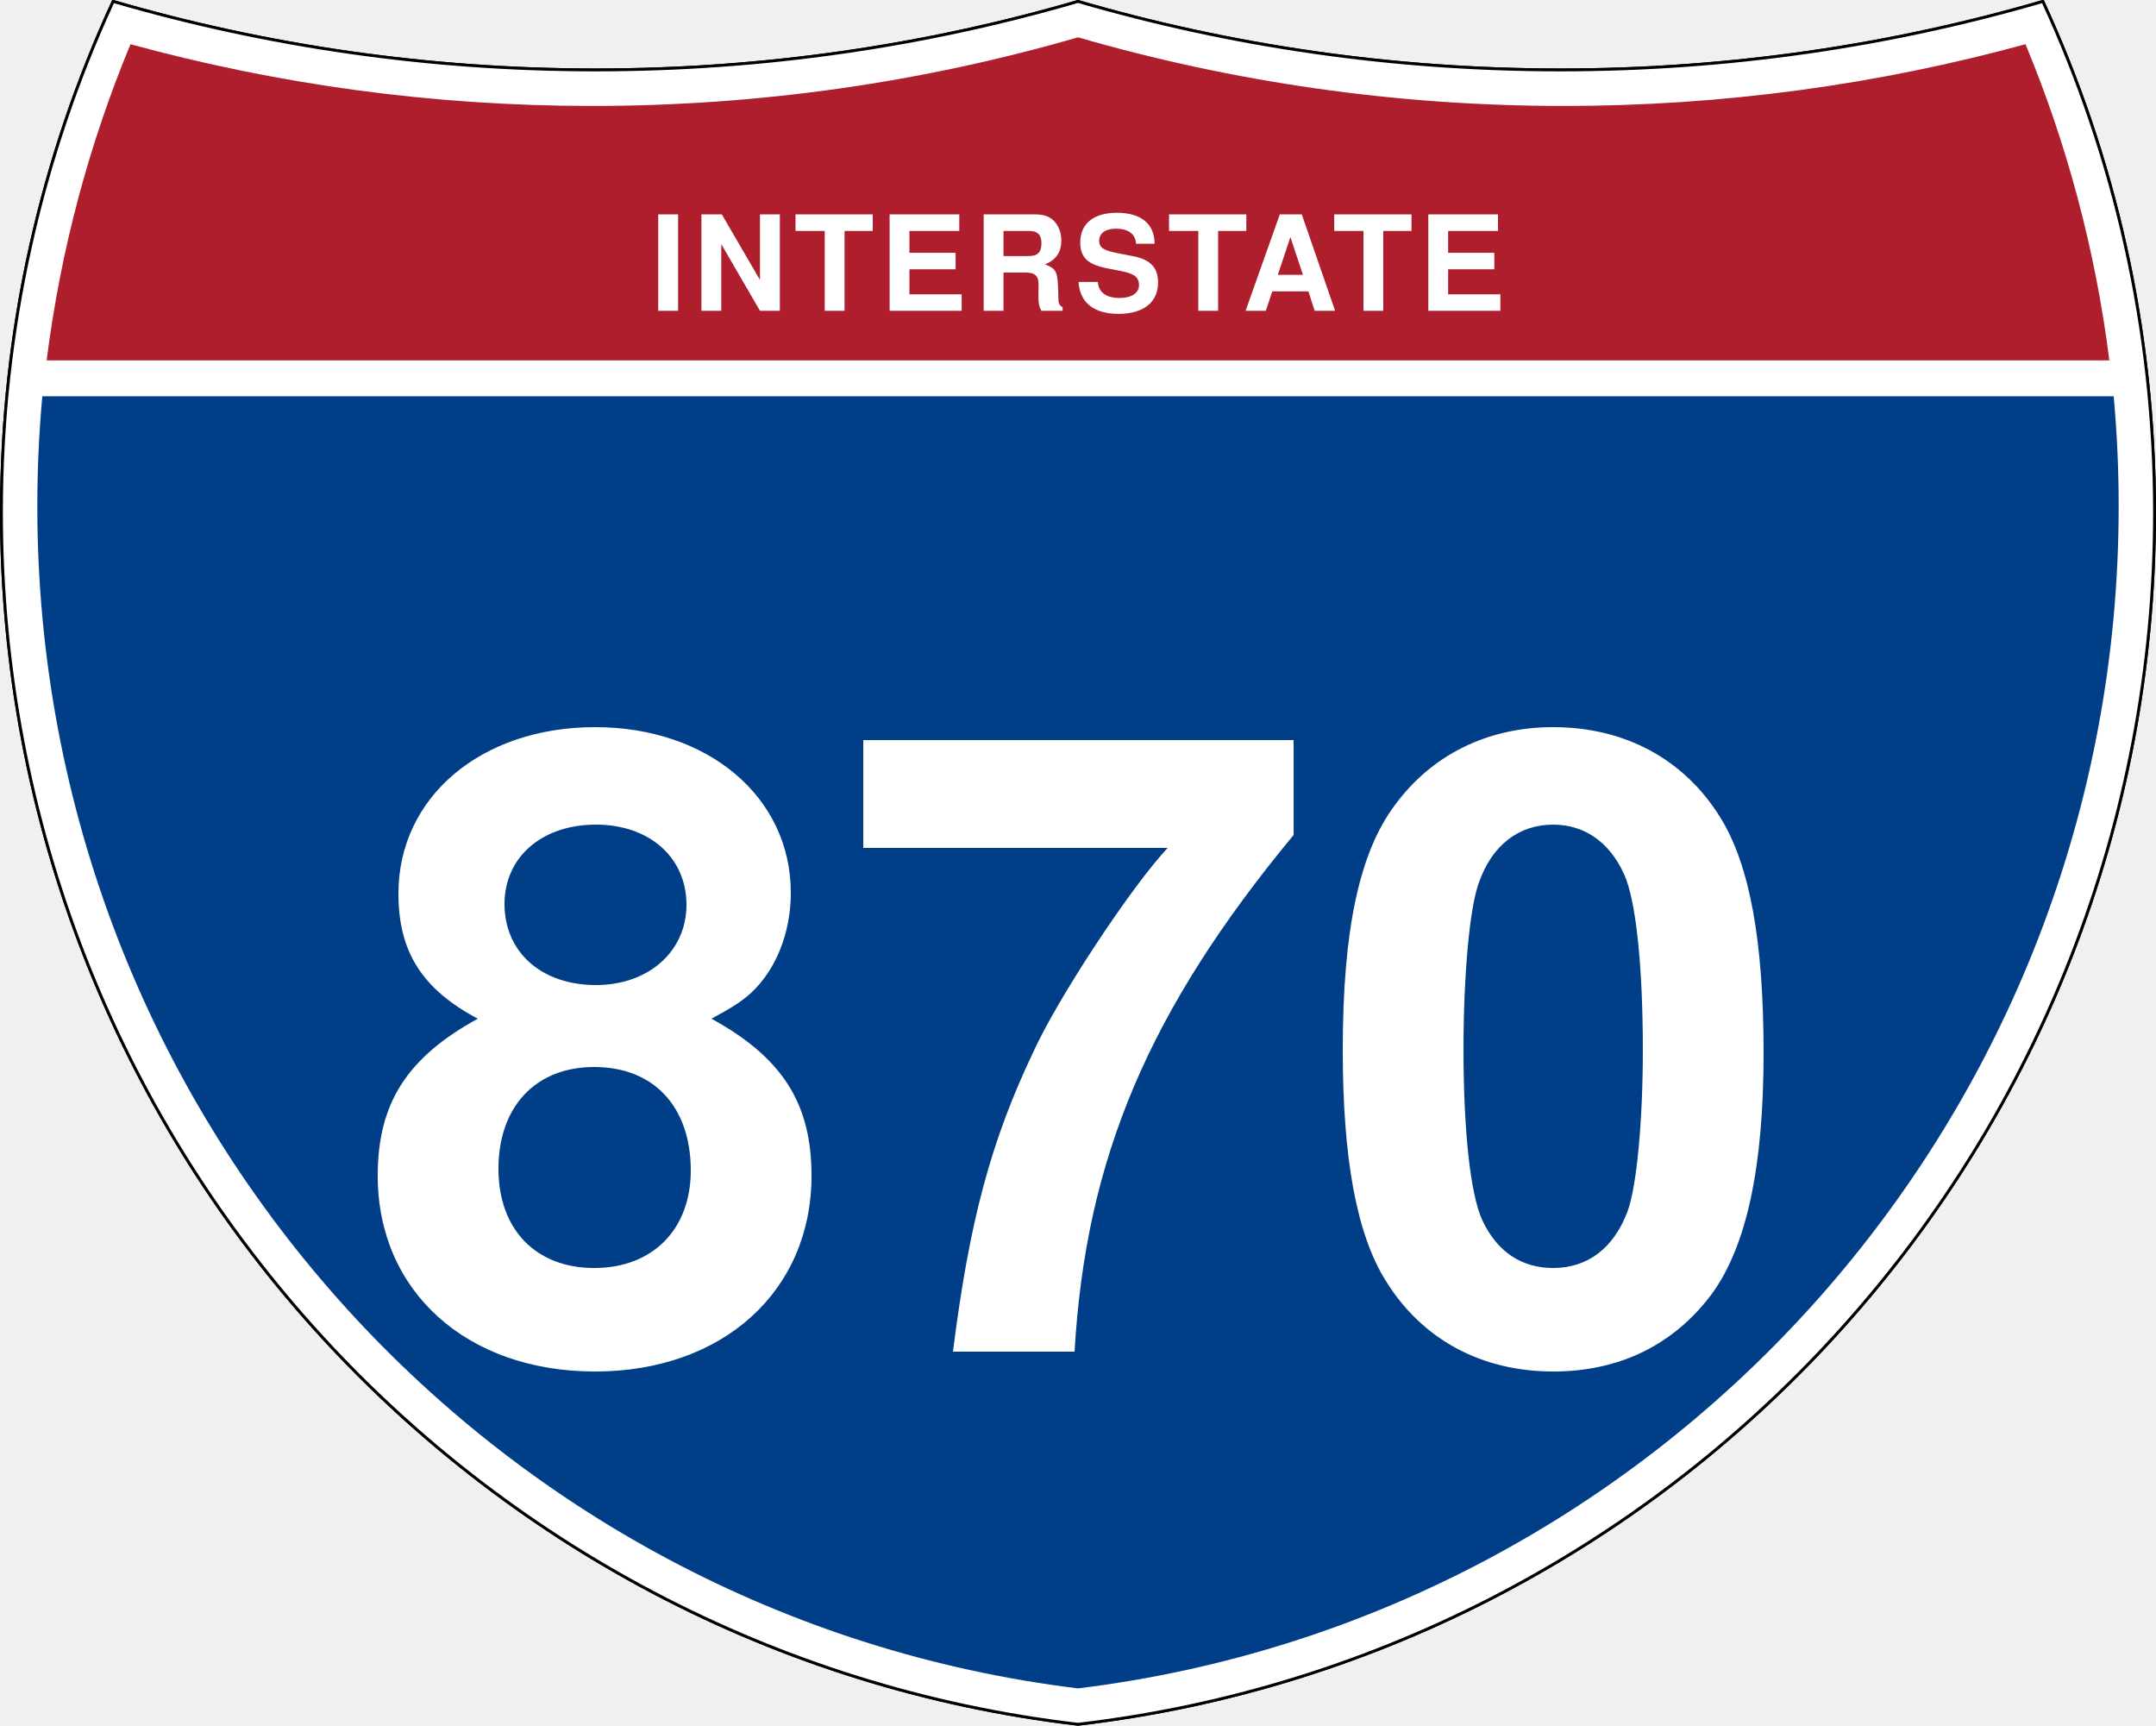
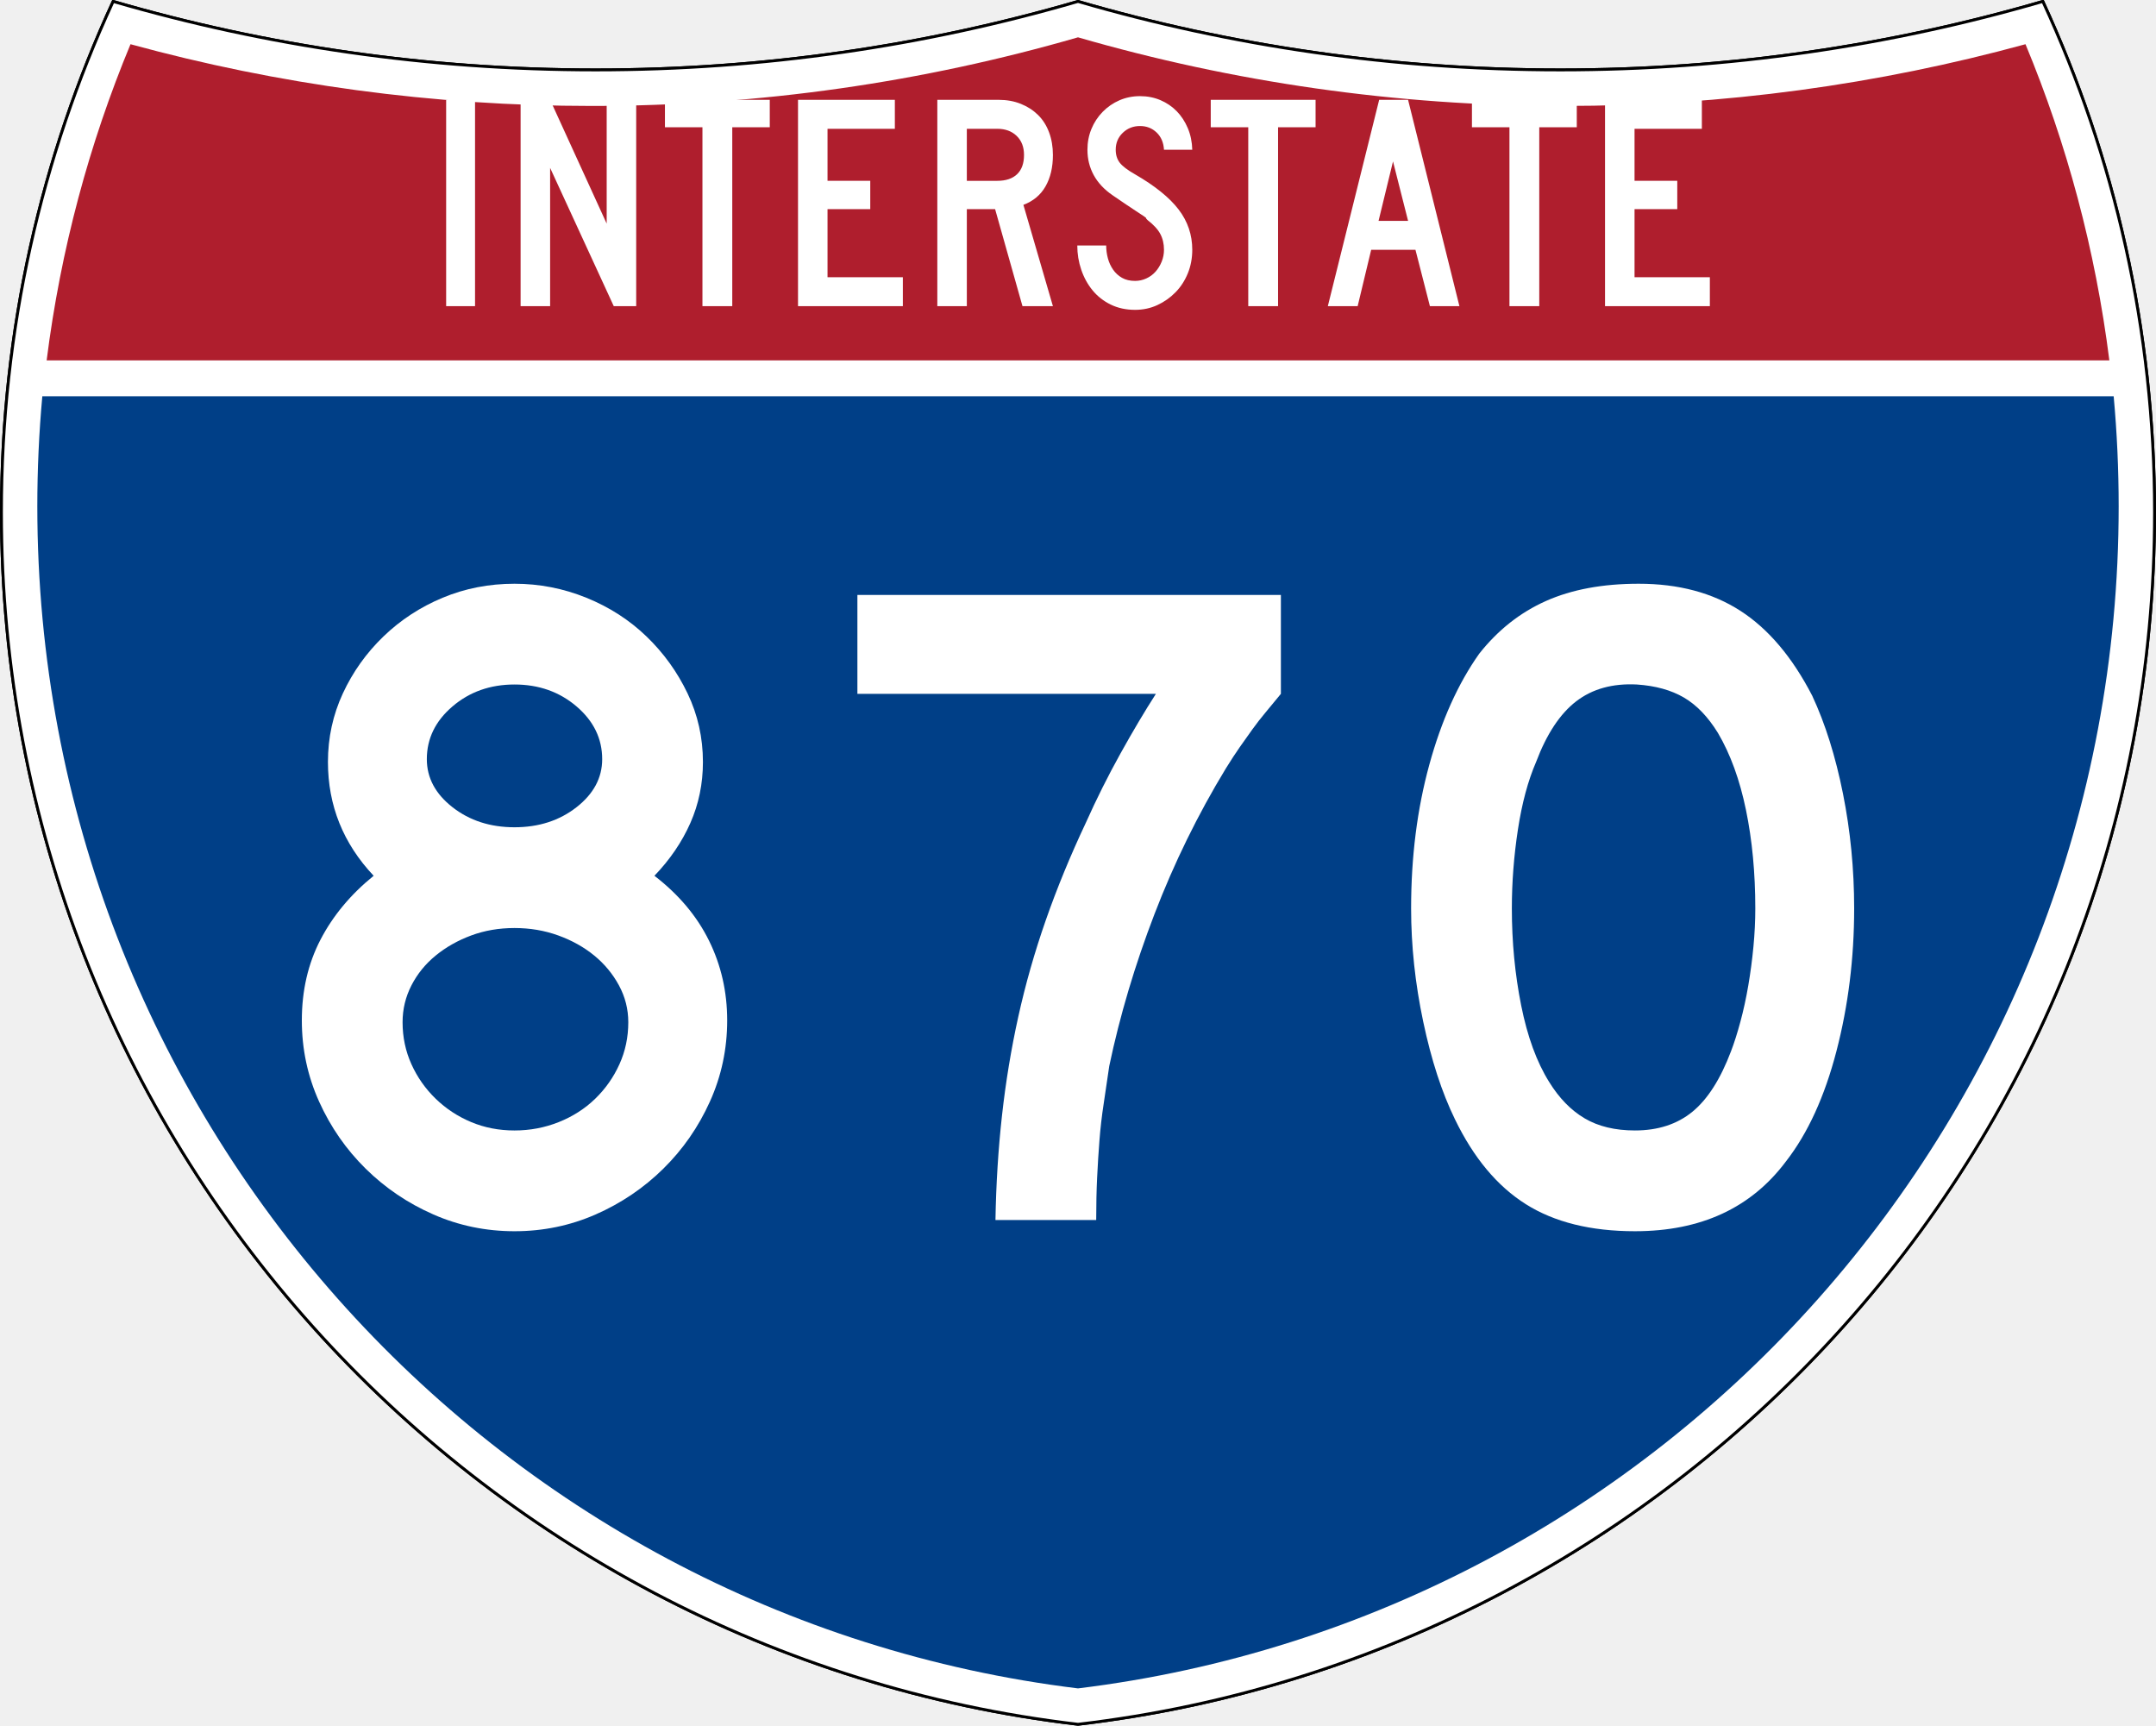
<svg xmlns="http://www.w3.org/2000/svg" width="751" height="601" viewBox="0 0 750 599.999" id="Layer_1" xml:space="preserve">
  <g transform="matrix(0.998668,0,0,0.99867,0.499334,0.398971)" id="g5" style="fill:#ffffff;fill-opacity:1;stroke:#000000;stroke-width:1;stroke-miterlimit:4;stroke-opacity:1;stroke-dasharray:none">
    <path d="M 38.915,0 C 92.236,15.525 148.625,23.85 206.958,23.85 265.291,23.85 321.679,15.525 375,4.883e-4 428.32,15.525 484.709,23.85 543.042,23.85 601.375,23.85 657.764,15.525 711.084,0 736.064,54.121 750,114.388 750,177.909 750,395.718 586.16,575.254 375,599.999 163.839,575.254 0,395.718 0,177.909 0,114.388 13.935,54.121 38.915,0 z" id="path7" style="fill:#ffffff;fill-opacity:1;stroke:#000000;stroke-width:1;stroke-miterlimit:4;stroke-opacity:1;stroke-dasharray:none" />
    <path d="M 38.915,0 C 92.236,15.525 148.625,23.85 206.958,23.85 265.291,23.85 321.679,15.525 375,4.883e-4 428.32,15.525 484.709,23.85 543.042,23.85 601.375,23.85 657.764,15.525 711.084,0 736.064,54.121 750,114.388 750,177.909 750,395.718 586.16,575.254 375,599.999 163.839,575.254 0,395.718 0,177.909 0,114.388 13.935,54.121 38.915,0 z" id="path9" style="fill:#ffffff;fill-opacity:1;stroke:#000000;stroke-width:1;stroke-linecap:round;stroke-linejoin:round;stroke-miterlimit:4;stroke-opacity:1;stroke-dasharray:none" />
  </g>
  <g transform="matrix(1.0056,0,0,1.01014,-2.10137,-3.70189)" id="g11" style="fill:#003f87;fill-opacity:1">
    <path d="m 15,177.909 c 0,-12.782 0.585,-25.427 1.729,-37.91 l 716.542,0 C 734.415,152.482 735,165.127 735,177.909 735,387.423 577.855,560.229 375,584.891 172.145,560.229 15,387.423 15,177.909 z" id="path13" style="fill:#003f87;fill-opacity:1" />
  </g>
  <g transform="matrix(1.00604,0,0,1.02708,-2.2645,-3.1523)" id="g15" style="fill:#af1e2d;fill-opacity:1">
    <path d="m 47.378,17.943 c 50.892,13.635 104.388,20.906 159.582,20.906 58.261,0 114.629,-8.101 168.04,-23.238 53.411,15.137 109.779,23.238 168.04,23.238 55.194,0 108.69,-7.271 159.581,-20.906 14.262,33.625 24.164,69.546 28.996,107.056 l -713.235,0 C 23.215,87.489 33.116,51.567 47.378,17.943 z" id="path17" style="fill:#af1e2d;fill-opacity:1" />
  </g>
-   <text x="375" y="108" text-anchor="middle" font-family="'Arial Narrow','Helvetica Neue Condensed',Helvetica,Arial,sans-serif" font-weight="bold" font-size="46" letter-spacing="2" fill="#ffffff">INTERSTATE</text>
-   <text x="375" y="470" text-anchor="middle" font-family="'Arial Narrow','Helvetica Neue Condensed',Helvetica,Arial,sans-serif" font-weight="bold" font-size="300" fill="#ffffff">870</text>
+   <path fill="#fff" d="M108.869 112.812V50.416h8.741v62.395h-8.741zm50.701 0-19.25-41.814v41.814h-8.928V50.416h8.928l17.11 37.437V50.416h8.928v62.395h-6.789zm35.847-54.105v54.105h-9.019V58.706h-11.346v-8.29h31.712v8.29h-11.346zm19.889 54.105V50.416h29.294v8.756H224.234v15.736h12.927v8.569H224.234v20.582h22.784v8.753h-31.712zm67.899 0-8.278-29.335h-8.554v29.335h-8.928V50.416h18.6c2.418 0 4.634.404 6.649 1.211 2.015.807 3.751 1.925 5.208 3.354 1.457 1.429 2.573 3.183 3.347 5.262.775 2.079 1.162 4.361 1.162 6.845-0 3.725-.744 6.891-2.232 9.499-1.488 2.608-3.72 4.47-6.696 5.586l8.928 30.639h-9.207zm.465-45.724c-0-2.421-.744-4.346-2.232-5.773-1.488-1.428-3.441-2.141-5.859-2.141h-9.207v15.736h9.207c2.603 0 4.603-.667 5.998-2.002 1.395-1.335 2.093-3.274 2.093-5.819zm50.894 28.681c-0 2.546-.449 4.921-1.348 7.125-.899 2.203-2.138 4.112-3.719 5.727-1.581 1.614-3.41 2.903-5.487 3.865-2.077.962-4.325 1.444-6.743 1.444-2.728 0-5.177-.528-7.346-1.583-2.169-1.055-3.998-2.483-5.486-4.283-1.488-1.8-2.635-3.88-3.441-6.24-.806-2.36-1.209-4.812-1.209-7.356h8.741c-0 1.304.17 2.591.511 3.864.341 1.272.867 2.421 1.581 3.446.713 1.025 1.612 1.848 2.698 2.468 1.085.621 2.402.931 3.952.931 1.179 0 2.311-.248 3.396-.745 1.085-.496 2.015-1.179 2.79-2.049.775-.87 1.394-1.879 1.859-3.027.464-1.148.697-2.344.697-3.587-0-1.8-.372-3.398-1.115-4.794-.744-1.396-2.045-2.809-3.905-4.237-.31-.311-.434-.482-.372-.513.062-.031-.123-.202-.558-.512-.434-.31-1.349-.915-2.744-1.816-1.395-.901-3.674-2.437-6.835-4.608-2.541-1.739-4.447-3.773-5.719-6.102-1.271-2.328-1.907-4.889-1.907-7.682 0-2.236.403-4.331 1.209-6.286.806-1.955 1.937-3.678 3.394-5.168 1.457-1.49 3.146-2.654 5.069-3.493 1.922-.838 3.999-1.258 6.229-1.258 2.233 0 4.294.404 6.185 1.211 1.891.807 3.534 1.925 4.928 3.354 1.394 1.429 2.51 3.136 3.347 5.123.837 1.987 1.287 4.159 1.349 6.518h-8.557c-.123-2.173-.867-3.911-2.231-5.215-1.364-1.303-3.039-1.955-5.023-1.955-2.045 0-3.781.683-5.206 2.049-1.426 1.366-2.138 3.073-2.138 5.121-0 1.552.403 2.855 1.209 3.911.806 1.055 2.356 2.235 4.649 3.538 6.015 3.477 10.401 7.015 13.16 10.616 2.759 3.601 4.138 7.667 4.138 12.199zm25.956-37.062v54.105h-9.019V58.706h-11.346v-8.29H371.867v8.29h-11.346zm45.928 54.105-4.371-17.043h-13.393l-4.09 17.043h-9.022l15.53-62.395h8.744l15.53 62.395h-8.928zM395.289 69.042l-4.371 17.973h8.928l-4.558-17.973zm44.242-10.336v54.105h-9.019V58.706h-11.346v-8.29h31.712v8.29h-11.346zm19.889 54.105V50.416h29.294v8.756h-20.366v15.736h12.927v8.569h-12.927v20.582h22.784v8.753h-31.712z" transform="translate(375.000,70.500) scale(1.15) translate(-300.000,-81.614)" />
+   <g transform="translate(375.000,315.000) scale(0.8711) translate(-375.000,-315.000)">
+     <path fill="#fff" d="M 384.93,360.678 C 384.929,372.099 382.631,382.901 378.035,393.083 C 373.438,403.265 367.23,412.206 359.409,419.905 C 351.587,427.605 342.586,433.689 332.404,438.157 C 322.222,442.624 311.421,444.858 300,444.858 C 288.571,444.858 277.766,442.624 267.584,438.157 C 257.403,433.689 248.401,427.605 240.58,419.905 C 232.759,412.206 226.552,403.265 221.959,393.083 C 217.367,382.901 215.071,372.099 215.071,360.678 C 215.071,348.757 217.553,338.016 222.517,328.456 C 227.48,318.895 234.559,310.39 243.752,302.94 C 231.58,290.026 225.495,274.877 225.495,257.491 C 225.495,247.806 227.482,238.679 231.457,230.111 C 235.432,221.544 240.834,213.969 247.662,207.387 C 254.491,200.805 262.374,195.651 271.313,191.926 C 280.252,188.202 289.814,186.339 300,186.339 C 309.935,186.339 319.496,188.202 328.681,191.926 C 337.866,195.651 345.875,200.805 352.707,207.387 C 359.539,213.969 365.003,221.544 369.1,230.111 C 373.196,238.679 375.244,247.806 375.244,257.491 C 375.244,266.184 373.567,274.318 370.214,281.892 C 366.86,289.467 362.08,296.483 355.873,302.94 C 365.558,310.39 372.823,319.019 377.665,328.825 C 382.508,338.632 384.929,349.25 384.93,360.678 L 384.93,360.678 z M 335.013,256.377 C 335.013,248.177 331.599,241.159 324.771,235.324 C 317.942,229.488 309.685,226.57 300,226.57 C 290.315,226.57 282.058,229.488 275.229,235.324 C 268.401,241.159 264.987,248.177 264.987,256.377 C 264.987,263.827 268.401,270.221 275.229,275.56 C 282.058,280.9 290.315,283.569 300,283.569 C 309.685,283.569 317.942,280.9 324.771,275.56 C 331.599,270.221 335.013,263.827 335.013,256.377 L 335.013,256.377 z M 345.437,361.417 C 345.437,356.203 344.196,351.3 341.714,346.707 C 339.232,342.114 335.943,338.141 331.847,334.788 C 327.751,331.434 322.971,328.765 317.507,326.779 C 312.042,324.793 306.207,323.801 300,323.8 C 293.793,323.801 288.02,324.793 282.681,326.779 C 277.342,328.765 272.622,331.434 268.522,334.788 C 264.422,338.141 261.194,342.114 258.837,346.707 C 256.48,351.3 255.301,356.203 255.302,361.417 C 255.301,367.382 256.48,372.971 258.837,378.185 C 261.194,383.399 264.422,387.992 268.522,391.963 C 272.622,395.934 277.342,399.038 282.681,401.273 C 288.02,403.509 293.793,404.627 300,404.627 C 306.207,404.627 312.105,403.509 317.694,401.273 C 323.283,399.038 328.126,395.934 332.222,391.963 C 336.318,387.992 339.545,383.399 341.902,378.185 C 344.259,372.971 345.437,367.382 345.437,361.417 L 345.437,361.417 z " transform="translate(-150.025,0)" />
+     <path fill="#fff" d="M 384.56,230.299 C 382.324,233.027 380.274,235.509 378.41,237.745 C 376.545,239.981 374.806,242.216 373.192,244.452 C 371.578,246.688 369.903,249.047 368.167,251.529 C 366.432,254.011 364.567,256.866 362.574,260.094 C 351.403,278.473 341.908,297.844 334.087,318.207 C 326.265,338.571 320.24,358.81 316.012,378.924 C 315.269,384.138 314.526,389.166 313.784,394.009 C 313.041,398.852 312.482,403.695 312.107,408.537 C 311.731,413.38 311.421,418.348 311.175,423.441 C 310.928,428.534 310.805,434.184 310.805,440.391 L 270.574,440.391 C 270.824,425.984 271.694,412.077 273.183,398.67 C 274.672,385.263 276.844,372.103 279.697,359.189 C 282.55,346.275 286.213,333.424 290.684,320.635 C 295.155,307.846 300.494,294.869 306.701,281.705 C 310.922,272.27 315.517,263.08 320.485,254.138 C 325.453,245.195 330.172,237.249 334.644,230.299 L 215.44,230.299 L 215.44,190.806 L 384.56,190.806 L 384.56,230.299 L 384.56,230.299 z " transform="translate(71.464,0)" />
+     <path fill="#fff" d="M 388.466,315.967 C 388.466,335.838 386.107,354.837 381.39,372.965 C 376.672,391.094 369.967,405.747 361.274,416.925 C 347.367,435.546 327.254,444.856 300.933,444.856 C 283.298,444.856 268.77,441.256 257.349,434.057 C 245.928,426.857 236.492,415.557 229.042,400.158 C 223.828,389.479 219.607,376.505 216.379,361.234 C 213.15,345.963 211.536,330.874 211.536,315.967 C 211.536,295.361 213.957,276.242 218.8,258.61 C 223.643,240.978 230.285,226.202 238.728,214.28 C 246.178,204.845 255.056,197.829 265.363,193.233 C 275.67,188.637 288.023,186.338 302.422,186.338 C 318.315,186.338 331.848,189.94 343.023,197.143 C 354.198,204.347 363.76,215.645 371.71,231.037 C 376.924,242.215 381.02,255.254 383.999,270.154 C 386.977,285.054 388.466,300.325 388.466,315.967 L 388.466,315.967 z M 348.986,315.967 C 348.985,301.817 347.744,288.72 345.263,276.673 C 342.78,264.627 339.054,254.383 334.082,245.94 C 330.111,239.483 325.581,234.766 320.492,231.787 C 315.403,228.809 309.133,227.07 301.684,226.569 C 291.998,226.077 283.927,228.312 277.47,233.276 C 271.013,238.24 265.674,246.312 261.452,257.49 C 258.224,264.94 255.803,273.941 254.188,284.495 C 252.574,295.048 251.767,305.539 251.767,315.967 C 251.767,329.381 253.008,342.297 255.49,354.714 C 257.972,367.132 261.695,377.312 266.659,385.254 C 270.638,391.711 275.357,396.554 280.818,399.782 C 286.278,403.011 292.983,404.625 300.933,404.625 C 310.118,404.625 317.754,402.143 323.84,397.179 C 329.925,392.215 335.079,384.144 339.3,372.965 C 340.543,369.737 341.786,365.826 343.029,361.234 C 344.271,356.641 345.327,351.798 346.195,346.706 C 347.062,341.613 347.744,336.459 348.241,331.245 C 348.737,326.031 348.985,320.938 348.986,315.967 L 348.986,315.967 z " transform="translate(296.488,0)" />
+   </g>
</svg>
